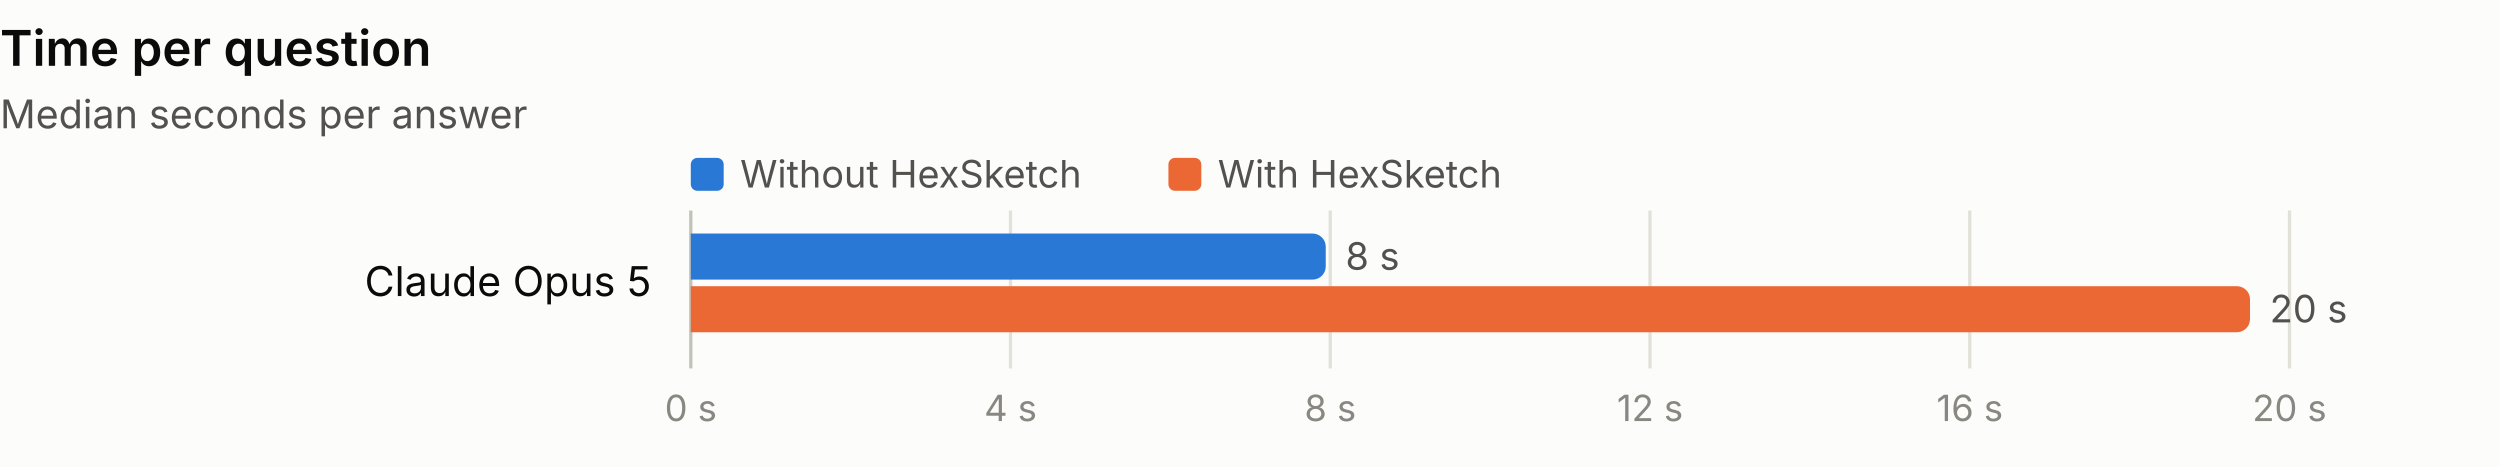
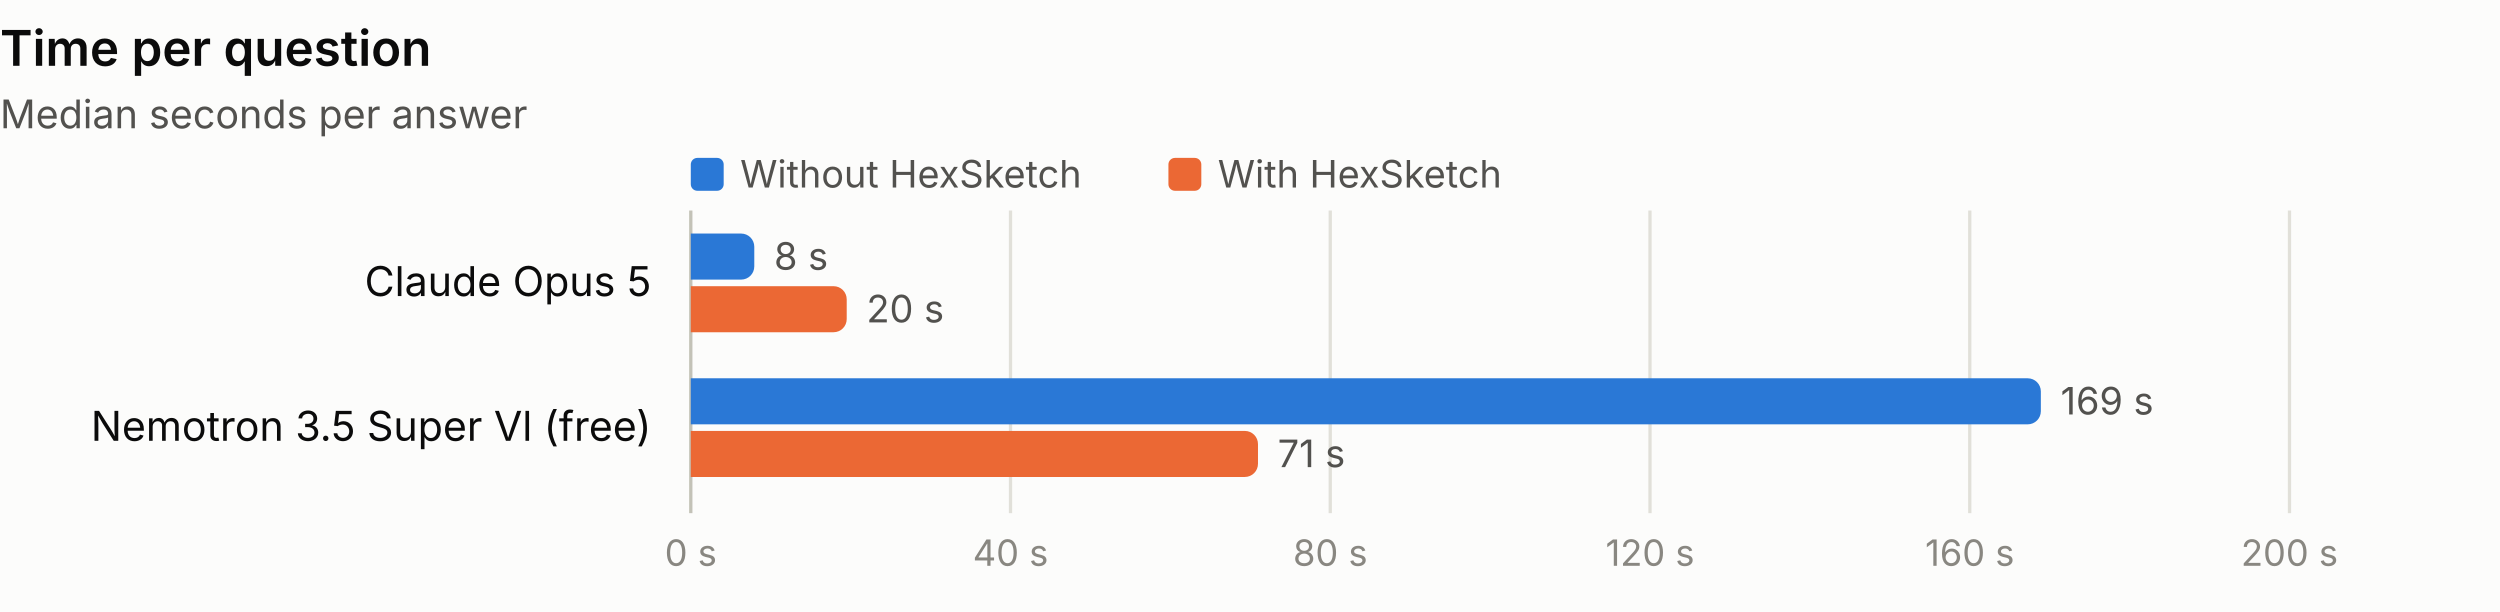
- <svg xmlns="http://www.w3.org/2000/svg" viewBox="0 0 760 142" width="760" height="142" role="img" aria-labelledby="time-t time-d" font-family="system-ui, -apple-system, 'Segoe UI', sans-serif">
-   <rect width="760" height="142" fill="#fcfcfb" />
+ <svg xmlns="http://www.w3.org/2000/svg" viewBox="0 0 760 186" width="760" height="186" role="img" aria-labelledby="time-t time-d" font-family="system-ui, -apple-system, 'Segoe UI', sans-serif">
+   <rect width="760" height="186" fill="#fcfcfb" />
  <text x="0" y="20" font-size="15" font-weight="600" fill="#0b0b0b">Time per question</text>
  <text x="0" y="39" font-size="12" fill="#52514e">Median seconds per answer</text>
  <rect x="210" y="48" width="10" height="10" rx="2" fill="#2a78d6" />
  <text x="225" y="57" font-size="11.5" fill="#52514e">Without HexSketch</text>
  <rect x="355.2" y="48" width="10" height="10" rx="2" fill="#eb6834" />
  <text x="370.2" y="57" font-size="11.5" fill="#52514e">With HexSketch</text>
-   <line x1="210" y1="64" x2="210" y2="112" stroke="#c3c2b7" stroke-width="1" />
-   <text x="210" y="128" font-size="11" text-anchor="middle" fill="#898781" style="font-variant-numeric: tabular-nums">0 s</text>
-   <line x1="307.2" y1="64" x2="307.2" y2="112" stroke="#e1e0d9" stroke-width="1" />
-   <text x="307.2" y="128" font-size="11" text-anchor="middle" fill="#898781" style="font-variant-numeric: tabular-nums">4 s</text>
-   <line x1="404.4" y1="64" x2="404.4" y2="112" stroke="#e1e0d9" stroke-width="1" />
-   <text x="404.4" y="128" font-size="11" text-anchor="middle" fill="#898781" style="font-variant-numeric: tabular-nums">8 s</text>
-   <line x1="501.6" y1="64" x2="501.6" y2="112" stroke="#e1e0d9" stroke-width="1" />
-   <text x="501.6" y="128" font-size="11" text-anchor="middle" fill="#898781" style="font-variant-numeric: tabular-nums">12 s</text>
-   <line x1="598.8" y1="64" x2="598.8" y2="112" stroke="#e1e0d9" stroke-width="1" />
-   <text x="598.8" y="128" font-size="11" text-anchor="middle" fill="#898781" style="font-variant-numeric: tabular-nums">16 s</text>
-   <line x1="696" y1="64" x2="696" y2="112" stroke="#e1e0d9" stroke-width="1" />
-   <text x="696" y="128" font-size="11" text-anchor="middle" fill="#898781" style="font-variant-numeric: tabular-nums">20 s</text>
+   <line x1="210" y1="64" x2="210" y2="156" stroke="#c3c2b7" stroke-width="1" />
+   <text x="210" y="172" font-size="11" text-anchor="middle" fill="#898781" style="font-variant-numeric: tabular-nums">0 s</text>
+   <line x1="307.2" y1="64" x2="307.2" y2="156" stroke="#e1e0d9" stroke-width="1" />
+   <text x="307.2" y="172" font-size="11" text-anchor="middle" fill="#898781" style="font-variant-numeric: tabular-nums">40 s</text>
+   <line x1="404.4" y1="64" x2="404.4" y2="156" stroke="#e1e0d9" stroke-width="1" />
+   <text x="404.4" y="172" font-size="11" text-anchor="middle" fill="#898781" style="font-variant-numeric: tabular-nums">80 s</text>
+   <line x1="501.6" y1="64" x2="501.6" y2="156" stroke="#e1e0d9" stroke-width="1" />
+   <text x="501.6" y="172" font-size="11" text-anchor="middle" fill="#898781" style="font-variant-numeric: tabular-nums">120 s</text>
+   <line x1="598.8" y1="64" x2="598.8" y2="156" stroke="#e1e0d9" stroke-width="1" />
+   <text x="598.8" y="172" font-size="11" text-anchor="middle" fill="#898781" style="font-variant-numeric: tabular-nums">160 s</text>
+   <line x1="696" y1="64" x2="696" y2="156" stroke="#e1e0d9" stroke-width="1" />
+   <text x="696" y="172" font-size="11" text-anchor="middle" fill="#898781" style="font-variant-numeric: tabular-nums">200 s</text>
  <text x="198" y="90" font-size="12.5" text-anchor="end" fill="#0b0b0b">Claude Opus 5</text>
  <g>
-     <path d="M210,71 h189.027 a4,4 0 0 1 4,4 v6 a4,4 0 0 1 -4,4 h-189.027 z" fill="#2a78d6" />
+     <path d="M210,71 h15.303 a4,4 0 0 1 4,4 v6 a4,4 0 0 1 -4,4 h-15.303 z" fill="#2a78d6" />
    <rect x="210" y="70" width="550" height="16" fill="transparent" />
  </g>
-   <text x="409.027" y="82" font-size="11.5" fill="#52514e" style="font-variant-numeric: tabular-nums">8 s</text>
+   <text x="235.303" y="82" font-size="11.5" fill="#52514e" style="font-variant-numeric: tabular-nums">8 s</text>
  <g>
-     <path d="M210,87 h470.008 a4,4 0 0 1 4,4 v6 a4,4 0 0 1 -4,4 h-470.008 z" fill="#eb6834" />
+     <path d="M210,87 h43.401 a4,4 0 0 1 4,4 v6 a4,4 0 0 1 -4,4 h-43.401 z" fill="#eb6834" />
    <rect x="210" y="86" width="550" height="16" fill="transparent" />
  </g>
-   <text x="690.008" y="98" font-size="11.5" fill="#52514e" style="font-variant-numeric: tabular-nums">20 s</text>
+   <text x="263.401" y="98" font-size="11.5" fill="#52514e" style="font-variant-numeric: tabular-nums">20 s</text>
+   <text x="198" y="134" font-size="12.5" text-anchor="end" fill="#0b0b0b">Nemotron 3.5 Super Vl (free)</text>
+   <g>
+     <path d="M210,115 h406.42 a4,4 0 0 1 4,4 v6 a4,4 0 0 1 -4,4 h-406.42 z" fill="#2a78d6" />
+     <rect x="210" y="114" width="550" height="16" fill="transparent" />
+   </g>
+   <text x="626.42" y="126" font-size="11.5" fill="#52514e" style="font-variant-numeric: tabular-nums">169 s</text>
+   <g>
+     <path d="M210,131 h168.428 a4,4 0 0 1 4,4 v6 a4,4 0 0 1 -4,4 h-168.428 z" fill="#eb6834" />
+     <rect x="210" y="130" width="550" height="16" fill="transparent" />
+   </g>
+   <text x="388.428" y="142" font-size="11.5" fill="#52514e" style="font-variant-numeric: tabular-nums">71 s</text>
</svg>
